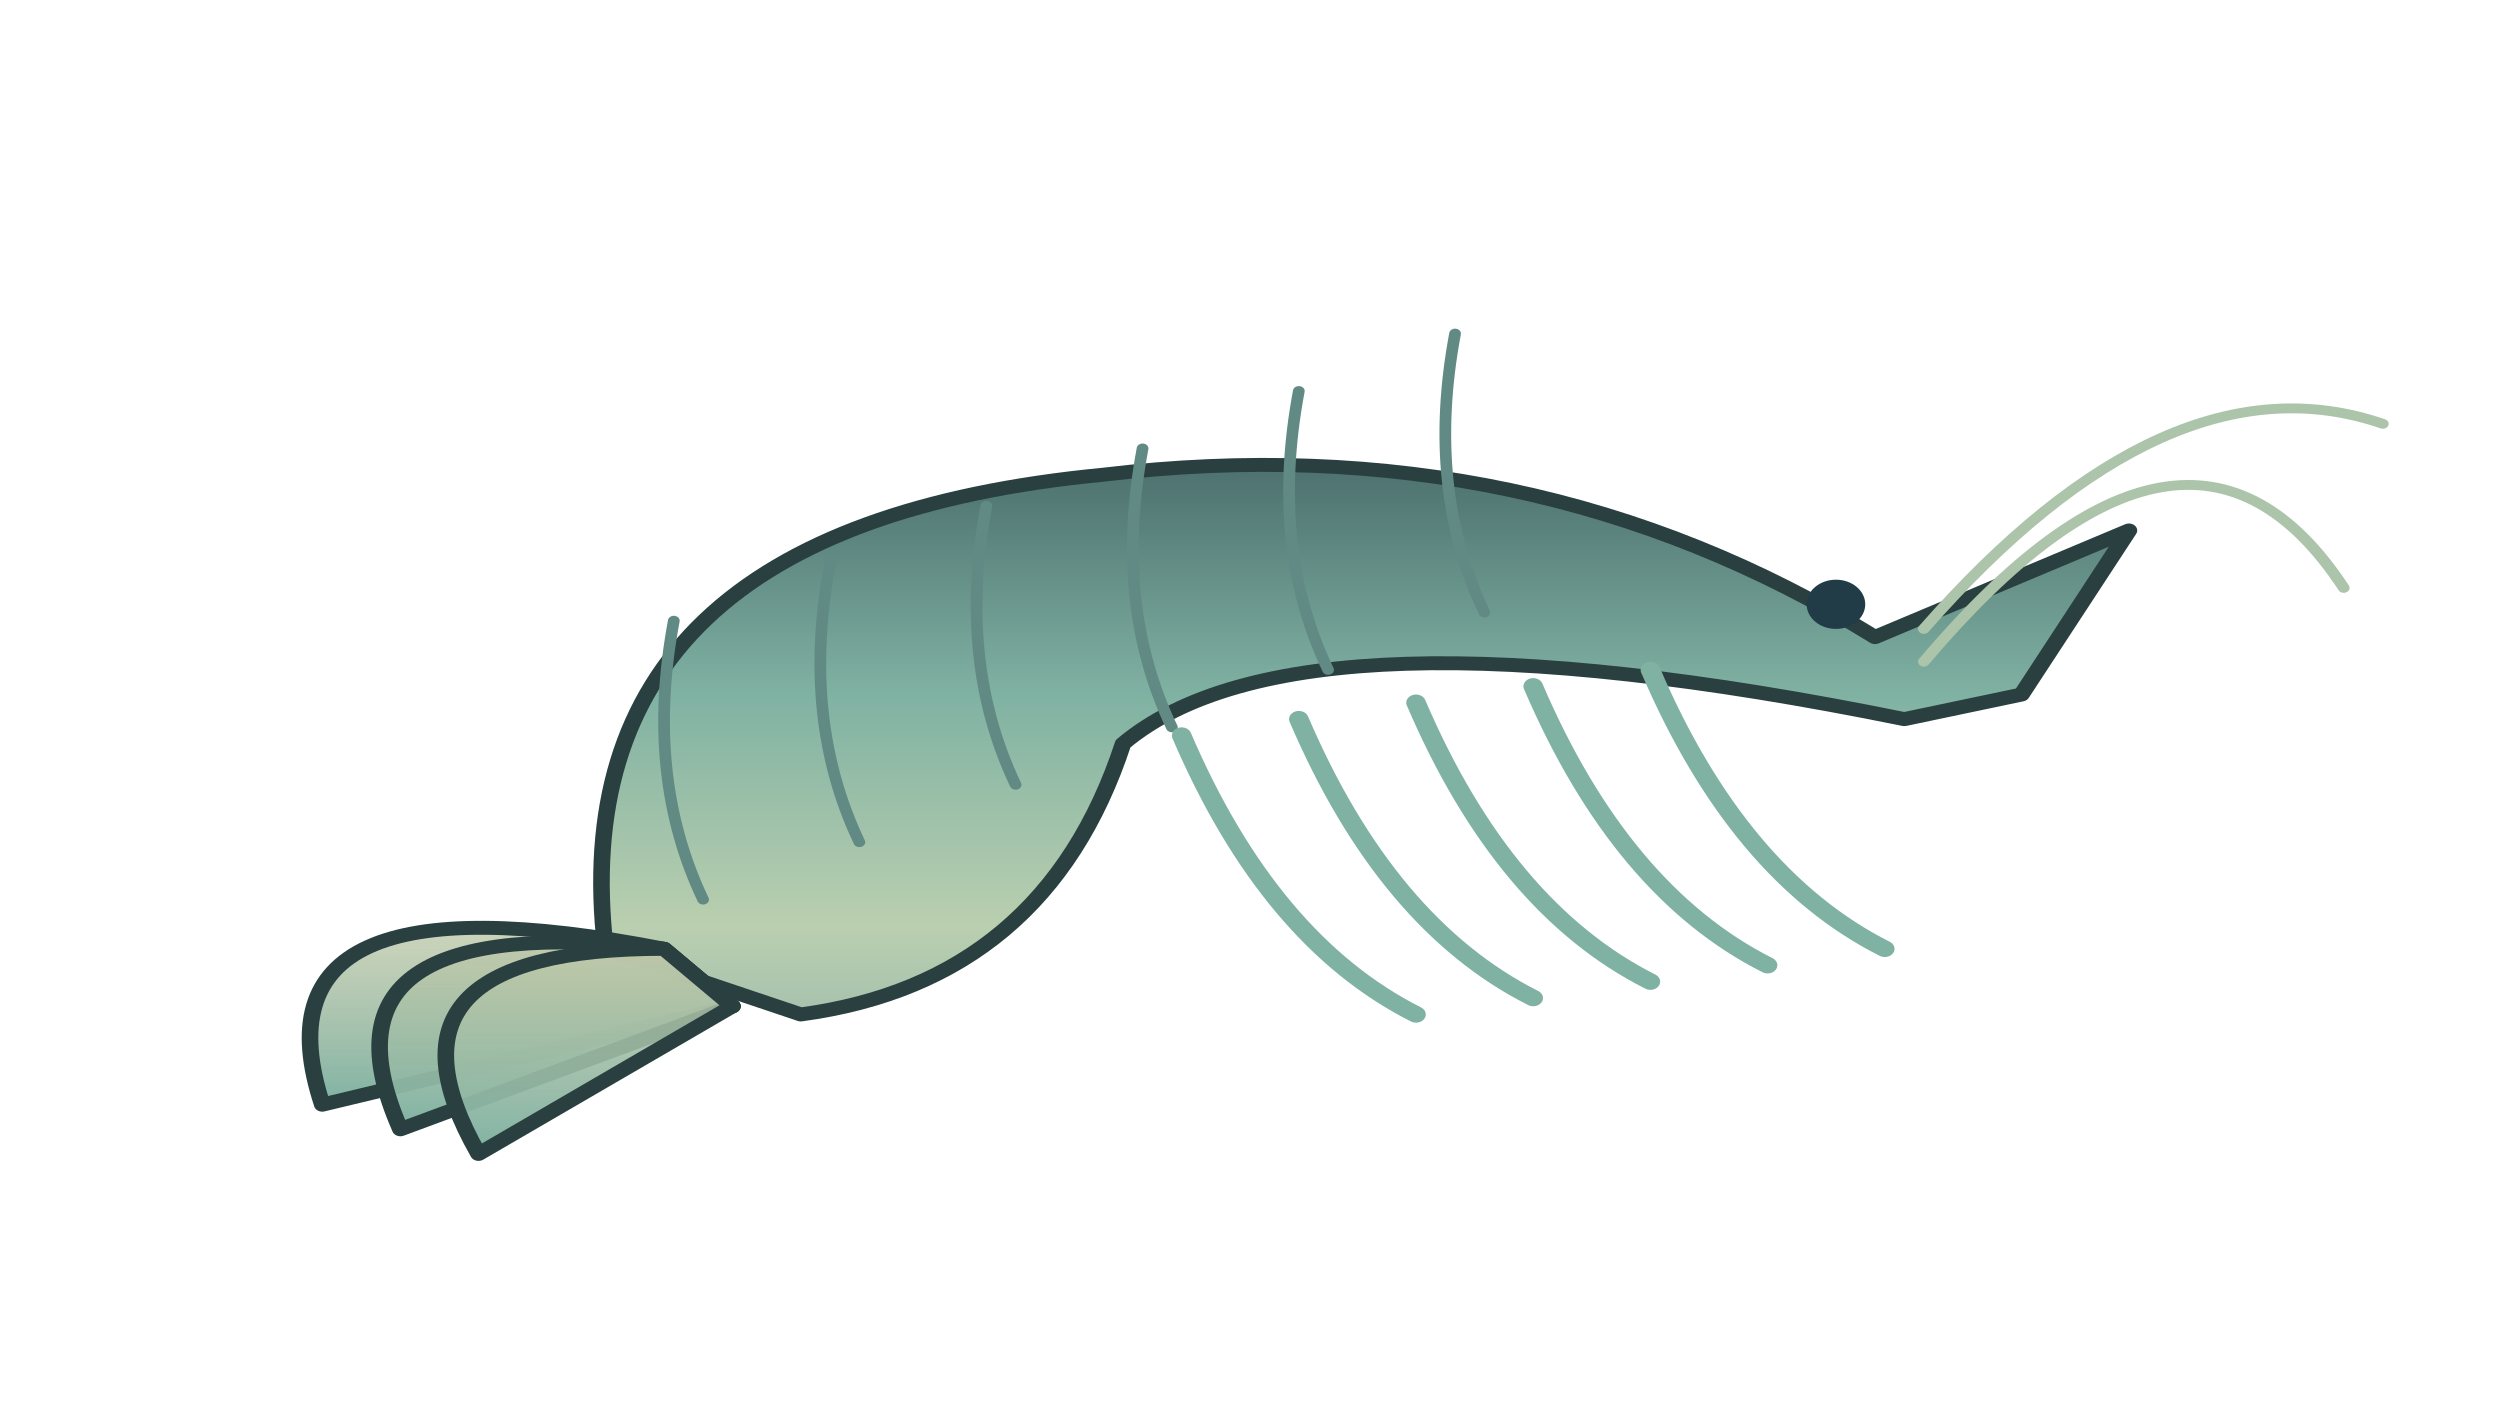
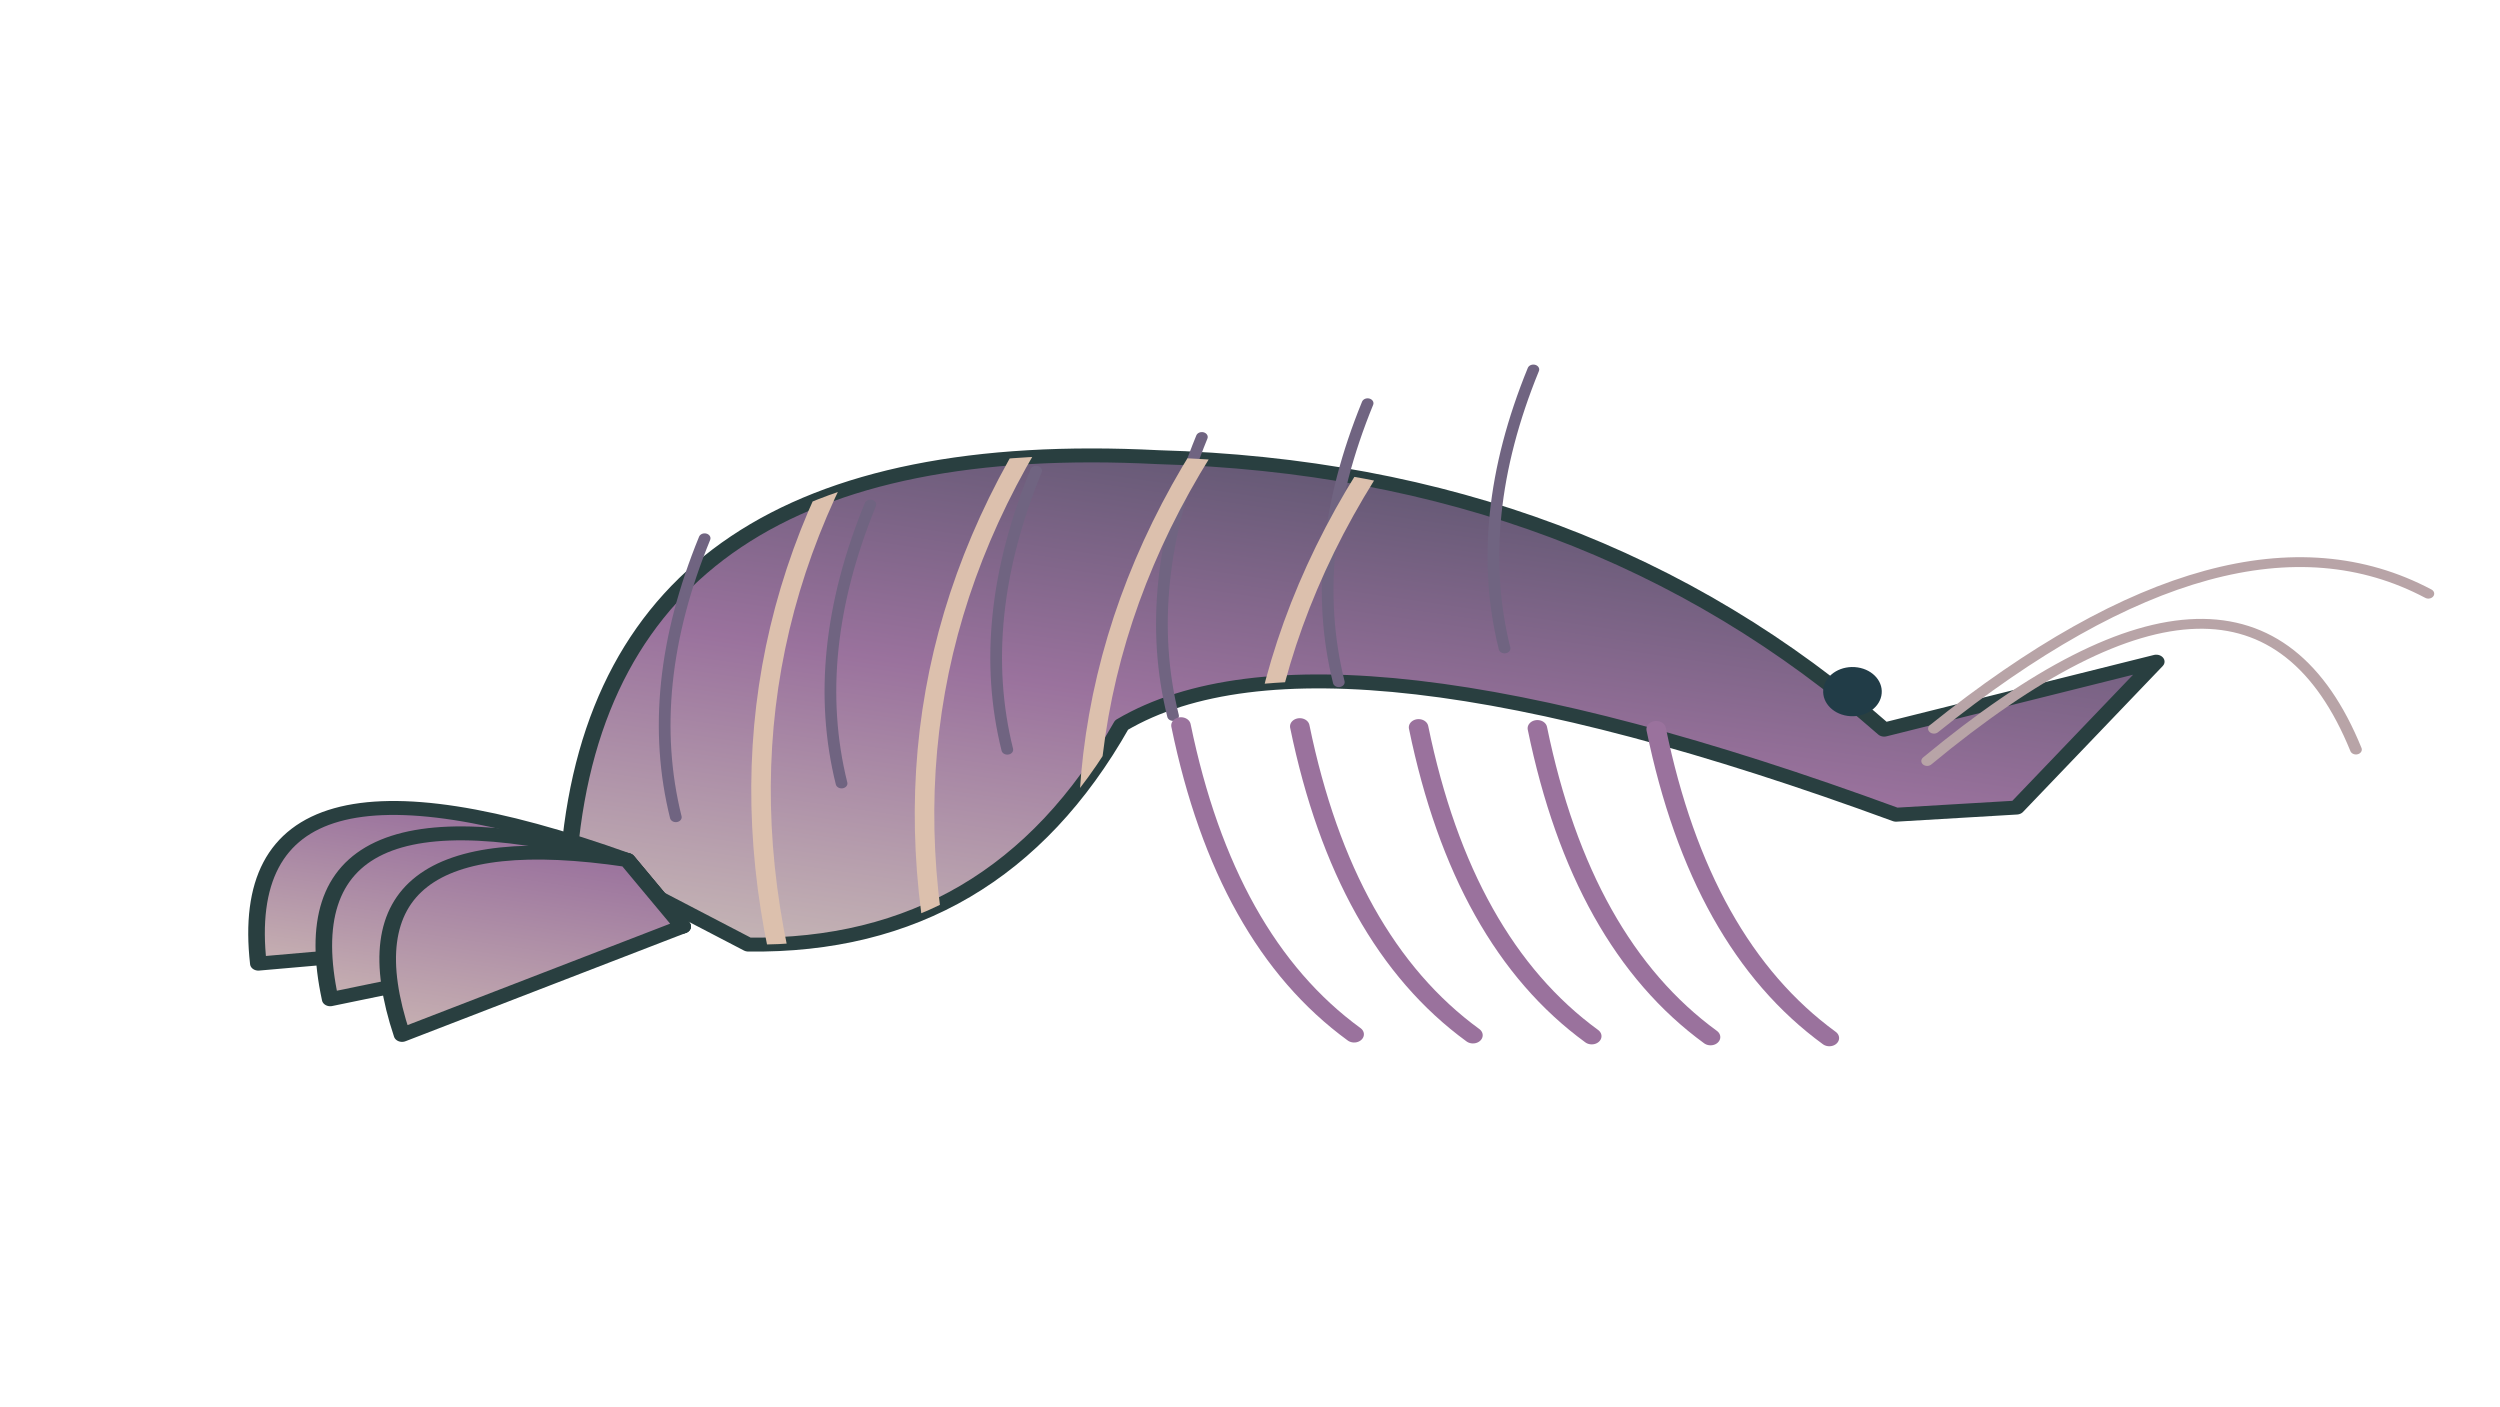
<svg xmlns="http://www.w3.org/2000/svg" width="256" height="144" viewBox="0 0 256 144">
  <defs>
-     <linearGradient id="body" x1="0" y1="0" x2="0" y2="1">
-       <stop stop-color="#4c706e" />
-       <stop offset=".42" stop-color="#80b2a3" />
-       <stop offset=".84" stop-color="#bacfaf" />
-       <stop offset="1" stop-color="#a6c1ae" />
+     <linearGradient id="body" x2="0" y2="1">
+       <stop stop-color="#655975" />
+       <stop offset=".45" stop-color="#9a729d" />
+       <stop offset="1" stop-color="#c5b5b5" />
    </linearGradient>
-     <linearGradient id="fin" x1="0" y1="1" x2="0" y2="0">
-       <stop stop-color="#80b2a3" />
-       <stop offset="1" stop-color="#bfc8a8" stop-opacity=".78" />
+     <linearGradient id="fin" x2="0" y2="1">
+       <stop stop-color="#9a729d" />
+       <stop offset="1" stop-color="#c7b1b2" />
    </linearGradient>
    <clipPath id="bodyclip">
      <path d="M 62 99 Q 57 47.60 113 41.20 Q 156.60 35 192 61 L 218 48 L 207 68 L 195 71 Q 133 56 115 74 Q 107 103 82 107Z" />
    </clipPath>
  </defs>
-   <g transform="translate(0 14) scale(1 .84)">
+   <g transform="translate(0 14) scale(1 .84) rotate(10 128 72)">
    <path d="M 62 99 Q 57 47.60 113 41.20 Q 156.60 35 192 61 L 218 48 L 207 68 L 195 71 Q 133 56 115 74 Q 107 103 82 107Z" fill="url(#body)" stroke="#293f40" stroke-width="1.7" stroke-linejoin="round" stroke-linecap="round" />
-     <path d="M 72 93 q -6 -15 -3 -34" fill="none" stroke="#618a84" stroke-width="1.2" stroke-linejoin="round" stroke-linecap="round" />
-     <path d="M 88 86 q -6 -15 -3 -34" fill="none" stroke="#618a84" stroke-width="1.2" stroke-linejoin="round" stroke-linecap="round" />
-     <path d="M 104 79 q -6 -15 -3 -34" fill="none" stroke="#618a84" stroke-width="1.2" stroke-linejoin="round" stroke-linecap="round" />
-     <path d="M 120 72 q -6 -15 -3 -34" fill="none" stroke="#618a84" stroke-width="1.2" stroke-linejoin="round" stroke-linecap="round" />
-     <path d="M 136 65 q -6 -15 -3 -34" fill="none" stroke="#618a84" stroke-width="1.2" stroke-linejoin="round" stroke-linecap="round" />
-     <path d="M 152 58 q -6 -15 -3 -34" fill="none" stroke="#618a84" stroke-width="1.2" stroke-linejoin="round" stroke-linecap="round" />
-     <path d="M 121 73 q 9 25 24 34" fill="none" stroke="#80b2a3" stroke-width="2" stroke-linejoin="round" stroke-linecap="round" />
-     <path d="M 133 71 q 9 25 24 34" fill="none" stroke="#80b2a3" stroke-width="2" stroke-linejoin="round" stroke-linecap="round" />
-     <path d="M 145 69 q 9 25 24 34" fill="none" stroke="#80b2a3" stroke-width="2" stroke-linejoin="round" stroke-linecap="round" />
-     <path d="M 157 67 q 9 25 24 34" fill="none" stroke="#80b2a3" stroke-width="2" stroke-linejoin="round" stroke-linecap="round" />
-     <path d="M 169 65 q 9 25 24 34" fill="none" stroke="#80b2a3" stroke-width="2" stroke-linejoin="round" stroke-linecap="round" />
+     <path d="M 72 93 q -6 -15 -3 -34" fill="none" stroke="#706481" stroke-width="1.2" stroke-linejoin="round" stroke-linecap="round" />
+     <path d="M 88 86 q -6 -15 -3 -34" fill="none" stroke="#706481" stroke-width="1.2" stroke-linejoin="round" stroke-linecap="round" />
+     <path d="M 104 79 q -6 -15 -3 -34" fill="none" stroke="#706481" stroke-width="1.2" stroke-linejoin="round" stroke-linecap="round" />
+     <path d="M 120 72 q -6 -15 -3 -34" fill="none" stroke="#706481" stroke-width="1.2" stroke-linejoin="round" stroke-linecap="round" />
+     <path d="M 136 65 q -6 -15 -3 -34" fill="none" stroke="#706481" stroke-width="1.2" stroke-linejoin="round" stroke-linecap="round" />
+     <path d="M 152 58 q -6 -15 -3 -34" fill="none" stroke="#706481" stroke-width="1.2" stroke-linejoin="round" stroke-linecap="round" />
+     <path d="M 121 73 q 9 25 24 34" fill="none" stroke="#9a729d" stroke-width="2" stroke-linejoin="round" stroke-linecap="round" />
+     <path d="M 133 71 q 9 25 24 34" fill="none" stroke="#9a729d" stroke-width="2" stroke-linejoin="round" stroke-linecap="round" />
+     <path d="M 145 69 q 9 25 24 34" fill="none" stroke="#9a729d" stroke-width="2" stroke-linejoin="round" stroke-linecap="round" />
+     <path d="M 157 67 q 9 25 24 34" fill="none" stroke="#9a729d" stroke-width="2" stroke-linejoin="round" stroke-linecap="round" />
+     <path d="M 169 65 q 9 25 24 34" fill="none" stroke="#9a729d" stroke-width="2" stroke-linejoin="round" stroke-linecap="round" />
    <path d="M 68 99 Q 25 89 33 118 L 75 106Z" fill="url(#fin)" stroke="#293f40" stroke-width="1.7" stroke-linejoin="round" stroke-linecap="round" />
    <path d="M 68 99 Q 31 94 41 121 L 75 106Z" fill="url(#fin)" stroke="#293f40" stroke-width="1.7" stroke-linejoin="round" stroke-linecap="round" />
    <path d="M 68 99 Q 37 99 49 124 L 75 106Z" fill="url(#fin)" stroke="#293f40" stroke-width="1.7" stroke-linejoin="round" stroke-linecap="round" />
-     <path d="M 197 60 Q 222 26 244 35 M 197 64 Q 224 26 240 55" fill="none" stroke="#abc4aa" stroke-width="1.2" stroke-linejoin="round" stroke-linecap="round" />
+     <path d="M 197 60 Q 222 26 244 35 M 197 64 Q 224 26 240 55" fill="none" stroke="#b8a4a7" stroke-width="1.2" stroke-linejoin="round" stroke-linecap="round" />
    <circle cx="188.00" cy="57.00" r="3.00" fill="#213c47" />
+     <g clip-path="url(#bodyclip)" stroke="#dcc0ad" stroke-width="2">
+       <path d="M85 35 Q71 73 87 112" fill="none" />
+       <path d="M102 35 Q88 73 104 112" fill="none" />
+       <path d="M119 35 Q105 73 121 112" fill="none" />
+       <path d="M136 35 Q122 73 138 112" fill="none" />
+     </g>
  </g>
</svg>
